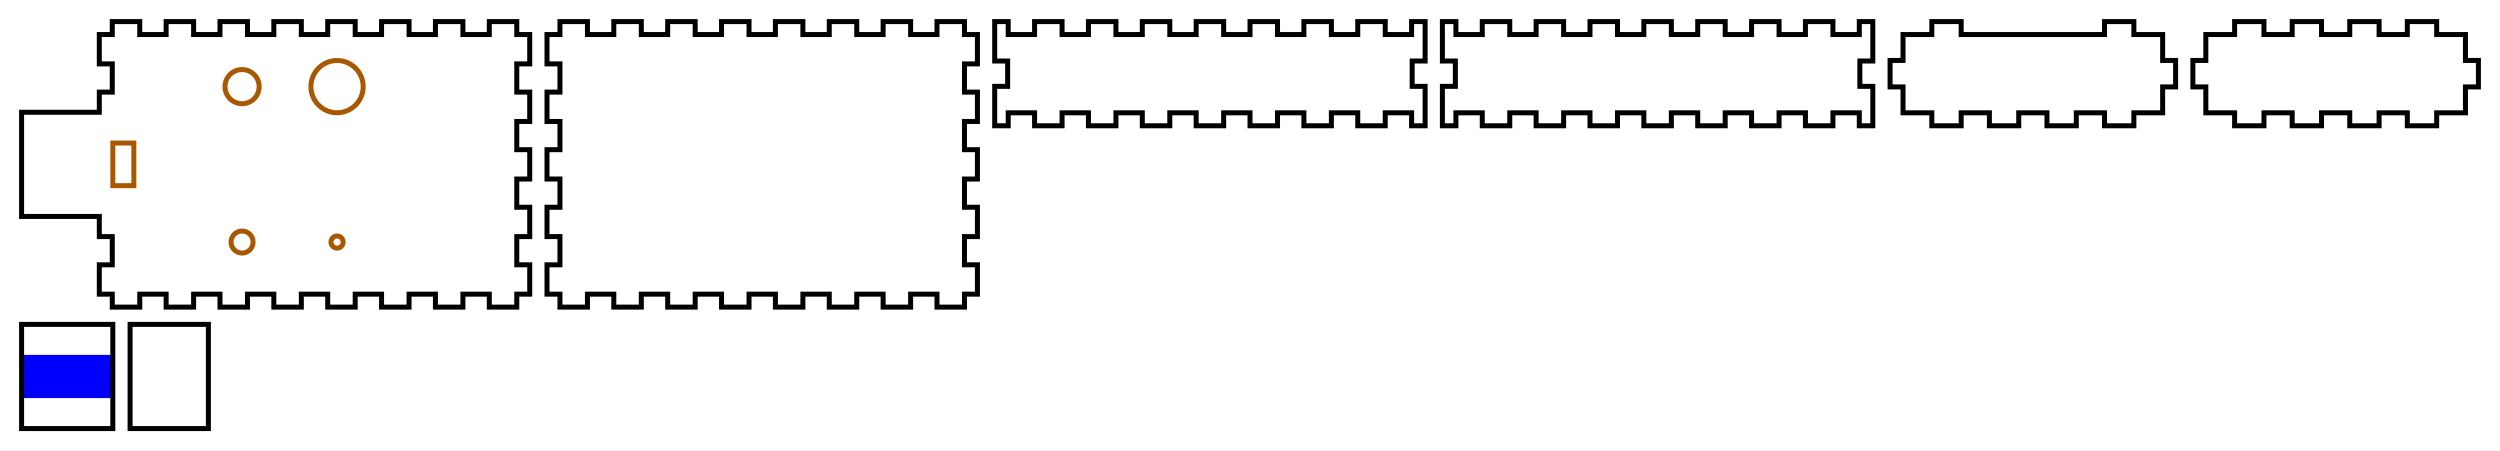
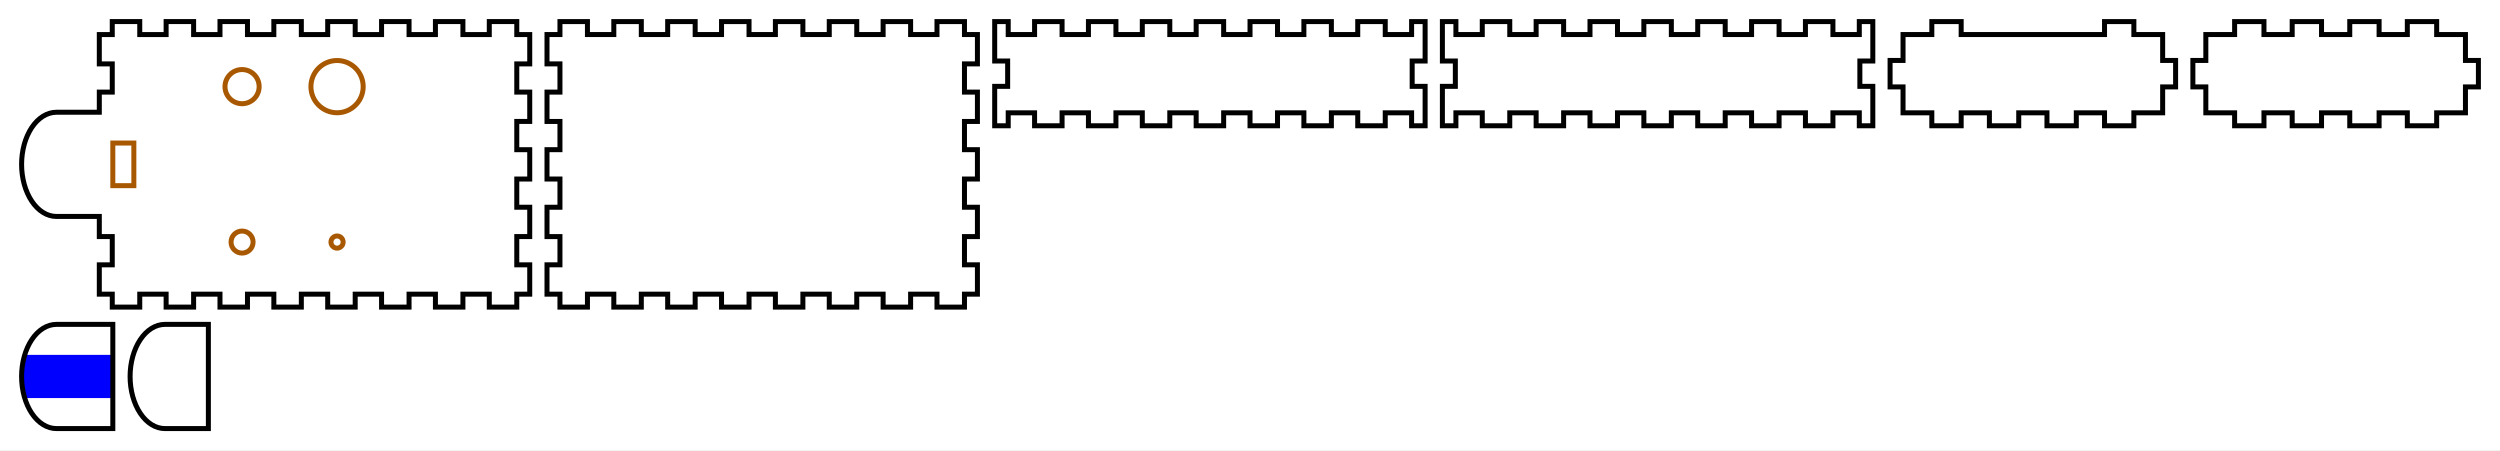
<svg xmlns="http://www.w3.org/2000/svg" width="579.02mm" height="104.26mm" viewBox="0 0 579.02 104.26">
  <rect x="0.0" y="0.0" width="579.02" height="104.26" fill="#ffffff" />
  <g fill="#0000ff" stroke="none">
-     <path d="M 5.065,82.195 L 26.065,82.195 L 26.065,92.195 L 5.065,92.195 Z" />
+     <path d="M 26.065,82.195 L 26.065,92.195 L 5.793,92.195 L 5.706,91.900 L 5.624,91.602 L 5.548,91.301 L 5.477,90.996 L 5.412,90.689 L 5.352,90.380 L 5.298,90.068 L 5.249,89.754 L 5.206,89.438 L 5.169,89.121 L 5.137,88.802 L 5.111,88.482 L 5.091,88.161 L 5.077,87.839 L 5.068,87.517 L 5.065,87.195 L 5.068,86.873 L 5.077,86.551 L 5.091,86.229 L 5.111,85.908 L 5.137,85.588 L 5.169,85.269 L 5.206,84.952 L 5.249,84.636 L 5.298,84.322 L 5.352,84.010 L 5.412,83.701 L 5.477,83.394 L 5.548,83.089 L 5.624,82.788 L 5.706,82.490 L 5.793,82.195 Z" />
  </g>
  <g fill="none" stroke="#a85800" stroke-width="1.158">
    <path d="M 26.130,33.130 L 31.000,33.130 L 31.000,43.000 L 26.130,43.000 Z" />
    <circle cx="78.065" cy="56.065" r="1.408" />
    <circle cx="56.065" cy="56.065" r="2.552" />
    <circle cx="56.065" cy="20.065" r="3.955" />
    <circle cx="78.065" cy="20.065" r="6.051" />
  </g>
  <g fill="none" stroke="#000000" stroke-width="1.158">
-     <path d="M 26.000,8.000 L 26.000,5.000 L 32.367,5.000 L 32.367,8.000 L 38.475,8.000 L 38.475,5.000 L 44.842,5.000 L 44.842,8.000 L 50.949,8.000 L 50.949,5.000 L 57.317,5.000 L 57.317,8.000 L 63.424,8.000 L 63.424,5.000 L 69.791,5.000 L 69.791,8.000 L 75.898,8.000 L 75.898,5.000 L 82.266,5.000 L 82.266,8.000 L 88.373,8.000 L 88.373,5.000 L 94.740,5.000 L 94.740,8.000 L 100.848,8.000 L 100.848,5.000 L 107.215,5.000 L 107.215,8.000 L 113.322,8.000 L 113.322,5.000 L 119.690,5.000 L 119.690,8.000 L 122.690,8.000 L 122.690,14.797 L 119.690,14.797 L 119.690,21.333 L 122.690,21.333 L 122.690,28.130 L 119.690,28.130 L 119.690,34.667 L 122.690,34.667 L 122.690,41.463 L 119.690,41.463 L 119.690,48.000 L 122.690,48.000 L 122.690,54.797 L 119.690,54.797 L 119.690,61.333 L 122.690,61.333 L 122.690,68.130 L 119.690,68.130 L 119.690,71.130 L 113.322,71.130 L 113.322,68.130 L 107.215,68.130 L 107.215,71.130 L 100.848,71.130 L 100.848,68.130 L 94.740,68.130 L 94.740,71.130 L 88.373,71.130 L 88.373,68.130 L 82.266,68.130 L 82.266,71.130 L 75.898,71.130 L 75.898,68.130 L 69.791,68.130 L 69.791,71.130 L 63.424,71.130 L 63.424,68.130 L 57.317,68.130 L 57.317,71.130 L 50.949,71.130 L 50.949,68.130 L 44.842,68.130 L 44.842,71.130 L 38.475,71.130 L 38.475,68.130 L 32.367,68.130 L 32.367,71.130 L 26.000,71.130 L 26.000,68.130 L 23.000,68.130 L 23.000,61.333 L 26.000,61.333 L 26.000,54.797 L 23.000,54.797 L 23.000,50.130 L 5.000,50.130 L 5.000,26.000 L 23.000,26.000 L 23.000,21.333 L 26.000,21.333 L 26.000,14.797 L 23.000,14.797 L 23.000,8.000 Z" />
+     <path d="M 26.000,8.000 L 26.000,5.000 L 32.367,5.000 L 32.367,8.000 L 38.475,8.000 L 38.475,5.000 L 44.842,5.000 L 44.842,8.000 L 50.949,8.000 L 50.949,5.000 L 57.317,5.000 L 57.317,8.000 L 63.424,8.000 L 63.424,5.000 L 69.791,5.000 L 69.791,8.000 L 75.898,8.000 L 75.898,5.000 L 82.266,5.000 L 82.266,8.000 L 88.373,8.000 L 88.373,5.000 L 94.740,5.000 L 94.740,8.000 L 100.848,8.000 L 100.848,5.000 L 107.215,5.000 L 107.215,8.000 L 113.322,8.000 L 113.322,5.000 L 119.690,5.000 L 119.690,8.000 L 122.690,8.000 L 122.690,14.797 L 119.690,14.797 L 119.690,21.333 L 122.690,21.333 L 122.690,28.130 L 119.690,28.130 L 119.690,34.667 L 122.690,34.667 L 122.690,41.463 L 119.690,41.463 L 119.690,48.000 L 122.690,48.000 L 122.690,54.797 L 119.690,54.797 L 119.690,61.333 L 122.690,61.333 L 122.690,68.130 L 119.690,68.130 L 119.690,71.130 L 113.322,71.130 L 113.322,68.130 L 107.215,68.130 L 107.215,71.130 L 100.848,71.130 L 100.848,68.130 L 94.740,68.130 L 94.740,71.130 L 88.373,71.130 L 88.373,68.130 L 82.266,68.130 L 82.266,71.130 L 75.898,71.130 L 75.898,68.130 L 69.791,68.130 L 69.791,71.130 L 63.424,71.130 L 63.424,68.130 L 57.317,68.130 L 57.317,71.130 L 50.949,71.130 L 50.949,68.130 L 44.842,68.130 L 44.842,71.130 L 38.475,71.130 L 38.475,68.130 L 32.367,68.130 L 32.367,71.130 L 26.000,71.130 L 26.000,68.130 L 23.000,68.130 L 23.000,61.333 L 26.000,61.333 L 26.000,54.797 L 23.000,54.797 L 23.000,50.130 L 13.063,50.130 L 12.271,50.072 L 11.486,49.897 L 10.716,49.608 L 9.969,49.207 L 9.253,48.699 L 8.574,48.089 L 7.939,47.382 L 7.354,46.586 L 6.824,45.709 L 6.354,44.758 L 5.948,43.744 L 5.611,42.675 L 5.346,41.561 L 5.154,40.415 L 5.039,39.245 L 5.000,38.065 L 5.039,36.885 L 5.154,35.715 L 5.346,34.569 L 5.611,33.455 L 5.948,32.386 L 6.354,31.372 L 6.824,30.421 L 7.354,29.544 L 7.939,28.748 L 8.574,28.041 L 9.253,27.431 L 9.969,26.923 L 10.716,26.522 L 11.486,26.233 L 12.271,26.058 L 13.063,26.000 L 23.000,26.000 L 23.000,21.333 L 26.000,21.333 L 26.000,14.797 L 23.000,14.797 L 23.000,8.000 Z" />
    <path d="M 129.690,8.000 L 129.690,5.000 L 136.057,5.000 L 136.057,8.000 L 142.164,8.000 L 142.164,5.000 L 148.532,5.000 L 148.532,8.000 L 154.639,8.000 L 154.639,5.000 L 161.006,5.000 L 161.006,8.000 L 167.113,8.000 L 167.113,5.000 L 173.481,5.000 L 173.481,8.000 L 179.588,8.000 L 179.588,5.000 L 185.955,5.000 L 185.955,8.000 L 192.063,8.000 L 192.063,5.000 L 198.430,5.000 L 198.430,8.000 L 204.537,8.000 L 204.537,5.000 L 210.905,5.000 L 210.905,8.000 L 217.012,8.000 L 217.012,5.000 L 223.379,5.000 L 223.379,8.000 L 226.379,8.000 L 226.379,14.797 L 223.379,14.797 L 223.379,21.333 L 226.379,21.333 L 226.379,28.130 L 223.379,28.130 L 223.379,34.667 L 226.379,34.667 L 226.379,41.463 L 223.379,41.463 L 223.379,48.000 L 226.379,48.000 L 226.379,54.797 L 223.379,54.797 L 223.379,61.333 L 226.379,61.333 L 226.379,68.130 L 223.379,68.130 L 223.379,71.130 L 217.012,71.130 L 217.012,68.130 L 210.905,68.130 L 210.905,71.130 L 204.537,71.130 L 204.537,68.130 L 198.430,68.130 L 198.430,71.130 L 192.063,71.130 L 192.063,68.130 L 185.955,68.130 L 185.955,71.130 L 179.588,71.130 L 179.588,68.130 L 173.481,68.130 L 173.481,71.130 L 167.113,71.130 L 167.113,68.130 L 161.006,68.130 L 161.006,71.130 L 154.639,71.130 L 154.639,68.130 L 148.532,68.130 L 148.532,71.130 L 142.164,71.130 L 142.164,68.130 L 136.057,68.130 L 136.057,71.130 L 129.690,71.130 L 129.690,68.130 L 126.690,68.130 L 126.690,61.333 L 129.690,61.333 L 129.690,54.797 L 126.690,54.797 L 126.690,48.000 L 129.690,48.000 L 129.690,41.463 L 126.690,41.463 L 126.690,34.667 L 129.690,34.667 L 129.690,28.130 L 126.690,28.130 L 126.690,21.333 L 129.690,21.333 L 129.690,14.797 L 126.690,14.797 L 126.690,8.000 Z" />
    <path d="M 230.379,5.000 L 233.509,5.000 L 233.509,8.000 L 239.617,8.000 L 239.617,5.000 L 245.984,5.000 L 245.984,8.000 L 252.091,8.000 L 252.091,5.000 L 258.458,5.000 L 258.458,8.000 L 264.566,8.000 L 264.566,5.000 L 270.933,5.000 L 270.933,8.000 L 277.040,8.000 L 277.040,5.000 L 283.408,5.000 L 283.408,8.000 L 289.515,8.000 L 289.515,5.000 L 295.882,5.000 L 295.882,8.000 L 301.990,8.000 L 301.990,5.000 L 308.357,5.000 L 308.357,8.000 L 314.464,8.000 L 314.464,5.000 L 320.832,5.000 L 320.832,8.000 L 326.939,8.000 L 326.939,5.000 L 330.069,5.000 L 330.069,14.130 L 327.069,14.130 L 327.069,20.000 L 330.069,20.000 L 330.069,29.130 L 326.939,29.130 L 326.939,26.130 L 320.832,26.130 L 320.832,29.130 L 314.464,29.130 L 314.464,26.130 L 308.357,26.130 L 308.357,29.130 L 301.990,29.130 L 301.990,26.130 L 295.882,26.130 L 295.882,29.130 L 289.515,29.130 L 289.515,26.130 L 283.408,26.130 L 283.408,29.130 L 277.040,29.130 L 277.040,26.130 L 270.933,26.130 L 270.933,29.130 L 264.566,29.130 L 264.566,26.130 L 258.458,26.130 L 258.458,29.130 L 252.091,29.130 L 252.091,26.130 L 245.984,26.130 L 245.984,29.130 L 239.617,29.130 L 239.617,26.130 L 233.509,26.130 L 233.509,29.130 L 230.379,29.130 L 230.379,20.000 L 233.379,20.000 L 233.379,14.130 L 230.379,14.130 Z" />
    <path d="M 334.069,5.000 L 337.199,5.000 L 337.199,8.000 L 343.306,8.000 L 343.306,5.000 L 349.673,5.000 L 349.673,8.000 L 355.781,8.000 L 355.781,5.000 L 362.148,5.000 L 362.148,8.000 L 368.255,8.000 L 368.255,5.000 L 374.623,5.000 L 374.623,8.000 L 380.730,8.000 L 380.730,5.000 L 387.097,5.000 L 387.097,8.000 L 393.205,8.000 L 393.205,5.000 L 399.572,5.000 L 399.572,8.000 L 405.679,8.000 L 405.679,5.000 L 412.047,5.000 L 412.047,8.000 L 418.154,8.000 L 418.154,5.000 L 424.521,5.000 L 424.521,8.000 L 430.628,8.000 L 430.628,5.000 L 433.758,5.000 L 433.758,14.130 L 430.758,14.130 L 430.758,20.000 L 433.758,20.000 L 433.758,29.130 L 430.628,29.130 L 430.628,26.130 L 424.521,26.130 L 424.521,29.130 L 418.154,29.130 L 418.154,26.130 L 412.047,26.130 L 412.047,29.130 L 405.679,29.130 L 405.679,26.130 L 399.572,26.130 L 399.572,29.130 L 393.205,29.130 L 393.205,26.130 L 387.097,26.130 L 387.097,29.130 L 380.730,29.130 L 380.730,26.130 L 374.623,26.130 L 374.623,29.130 L 368.255,29.130 L 368.255,26.130 L 362.148,26.130 L 362.148,29.130 L 355.781,29.130 L 355.781,26.130 L 349.673,26.130 L 349.673,29.130 L 343.306,29.130 L 343.306,26.130 L 337.199,26.130 L 337.199,29.130 L 334.069,29.130 L 334.069,20.000 L 337.069,20.000 L 337.069,14.130 L 334.069,14.130 Z" />
    <path d="M 440.758,8.000 L 447.425,8.000 L 447.425,5.000 L 454.222,5.000 L 454.222,8.000 L 487.425,8.000 L 487.425,5.000 L 494.222,5.000 L 494.222,8.000 L 500.888,8.000 L 500.888,14.000 L 503.888,14.000 L 503.888,20.130 L 500.888,20.130 L 500.888,26.130 L 494.222,26.130 L 494.222,29.130 L 487.425,29.130 L 487.425,26.130 L 480.888,26.130 L 480.888,29.130 L 474.092,29.130 L 474.092,26.130 L 467.555,26.130 L 467.555,29.130 L 460.758,29.130 L 460.758,26.130 L 454.222,26.130 L 454.222,29.130 L 447.425,29.130 L 447.425,26.130 L 440.758,26.130 L 440.758,20.130 L 437.758,20.130 L 437.758,14.000 L 440.758,14.000 Z" />
    <path d="M 510.888,8.000 L 517.555,8.000 L 517.555,5.000 L 524.352,5.000 L 524.352,8.000 L 530.888,8.000 L 530.888,5.000 L 537.685,5.000 L 537.685,8.000 L 544.222,8.000 L 544.222,5.000 L 551.018,5.000 L 551.018,8.000 L 557.555,8.000 L 557.555,5.000 L 564.352,5.000 L 564.352,8.000 L 571.018,8.000 L 571.018,14.000 L 574.018,14.000 L 574.018,20.130 L 571.018,20.130 L 571.018,26.130 L 564.352,26.130 L 564.352,29.130 L 557.555,29.130 L 557.555,26.130 L 551.018,26.130 L 551.018,29.130 L 544.222,29.130 L 544.222,26.130 L 537.685,26.130 L 537.685,29.130 L 530.888,29.130 L 530.888,26.130 L 524.352,26.130 L 524.352,29.130 L 517.555,29.130 L 517.555,26.130 L 510.888,26.130 L 510.888,20.130 L 507.888,20.130 L 507.888,14.000 L 510.888,14.000 Z" />
-     <path d="M 5.000,75.130 L 26.130,75.130 L 26.130,99.260 L 5.000,99.260 Z" />
-     <path d="M 30.130,75.130 L 48.260,75.130 L 48.260,99.260 L 30.130,99.260 Z" />
+     <path d="M 26.130,75.130 L 26.130,99.260 L 13.063,99.260 L 12.271,99.202 L 11.486,99.027 L 10.716,98.738 L 9.969,98.337 L 9.253,97.829 L 8.574,97.219 L 7.939,96.512 L 7.354,95.716 L 6.824,94.839 L 6.354,93.888 L 5.948,92.874 L 5.611,91.805 L 5.346,90.691 L 5.154,89.545 L 5.039,88.375 L 5.000,87.195 L 5.039,86.015 L 5.154,84.845 L 5.346,83.699 L 5.611,82.585 L 5.948,81.516 L 6.354,80.502 L 6.824,79.551 L 7.354,78.674 L 7.939,77.878 L 8.574,77.171 L 9.253,76.561 L 9.969,76.053 L 10.716,75.652 L 11.486,75.363 L 12.271,75.188 L 13.063,75.130 Z" />
+     <path d="M 48.260,75.130 L 48.260,99.260 L 38.193,99.260 L 37.401,99.202 L 36.616,99.027 L 35.846,98.738 L 35.099,98.337 L 34.383,97.829 L 33.704,97.219 L 33.069,96.512 L 32.484,95.716 L 31.954,94.839 L 31.484,93.888 L 31.078,92.874 L 30.741,91.805 L 30.476,90.691 L 30.284,89.545 L 30.169,88.375 L 30.130,87.195 L 30.169,86.015 L 30.284,84.845 L 30.476,83.699 L 30.741,82.585 L 31.078,81.516 L 31.484,80.502 L 31.954,79.551 L 32.484,78.674 L 33.069,77.878 L 33.704,77.171 L 34.383,76.561 L 35.099,76.053 L 35.846,75.652 L 36.616,75.363 L 37.401,75.188 L 38.193,75.130 Z" />
  </g>
</svg>
